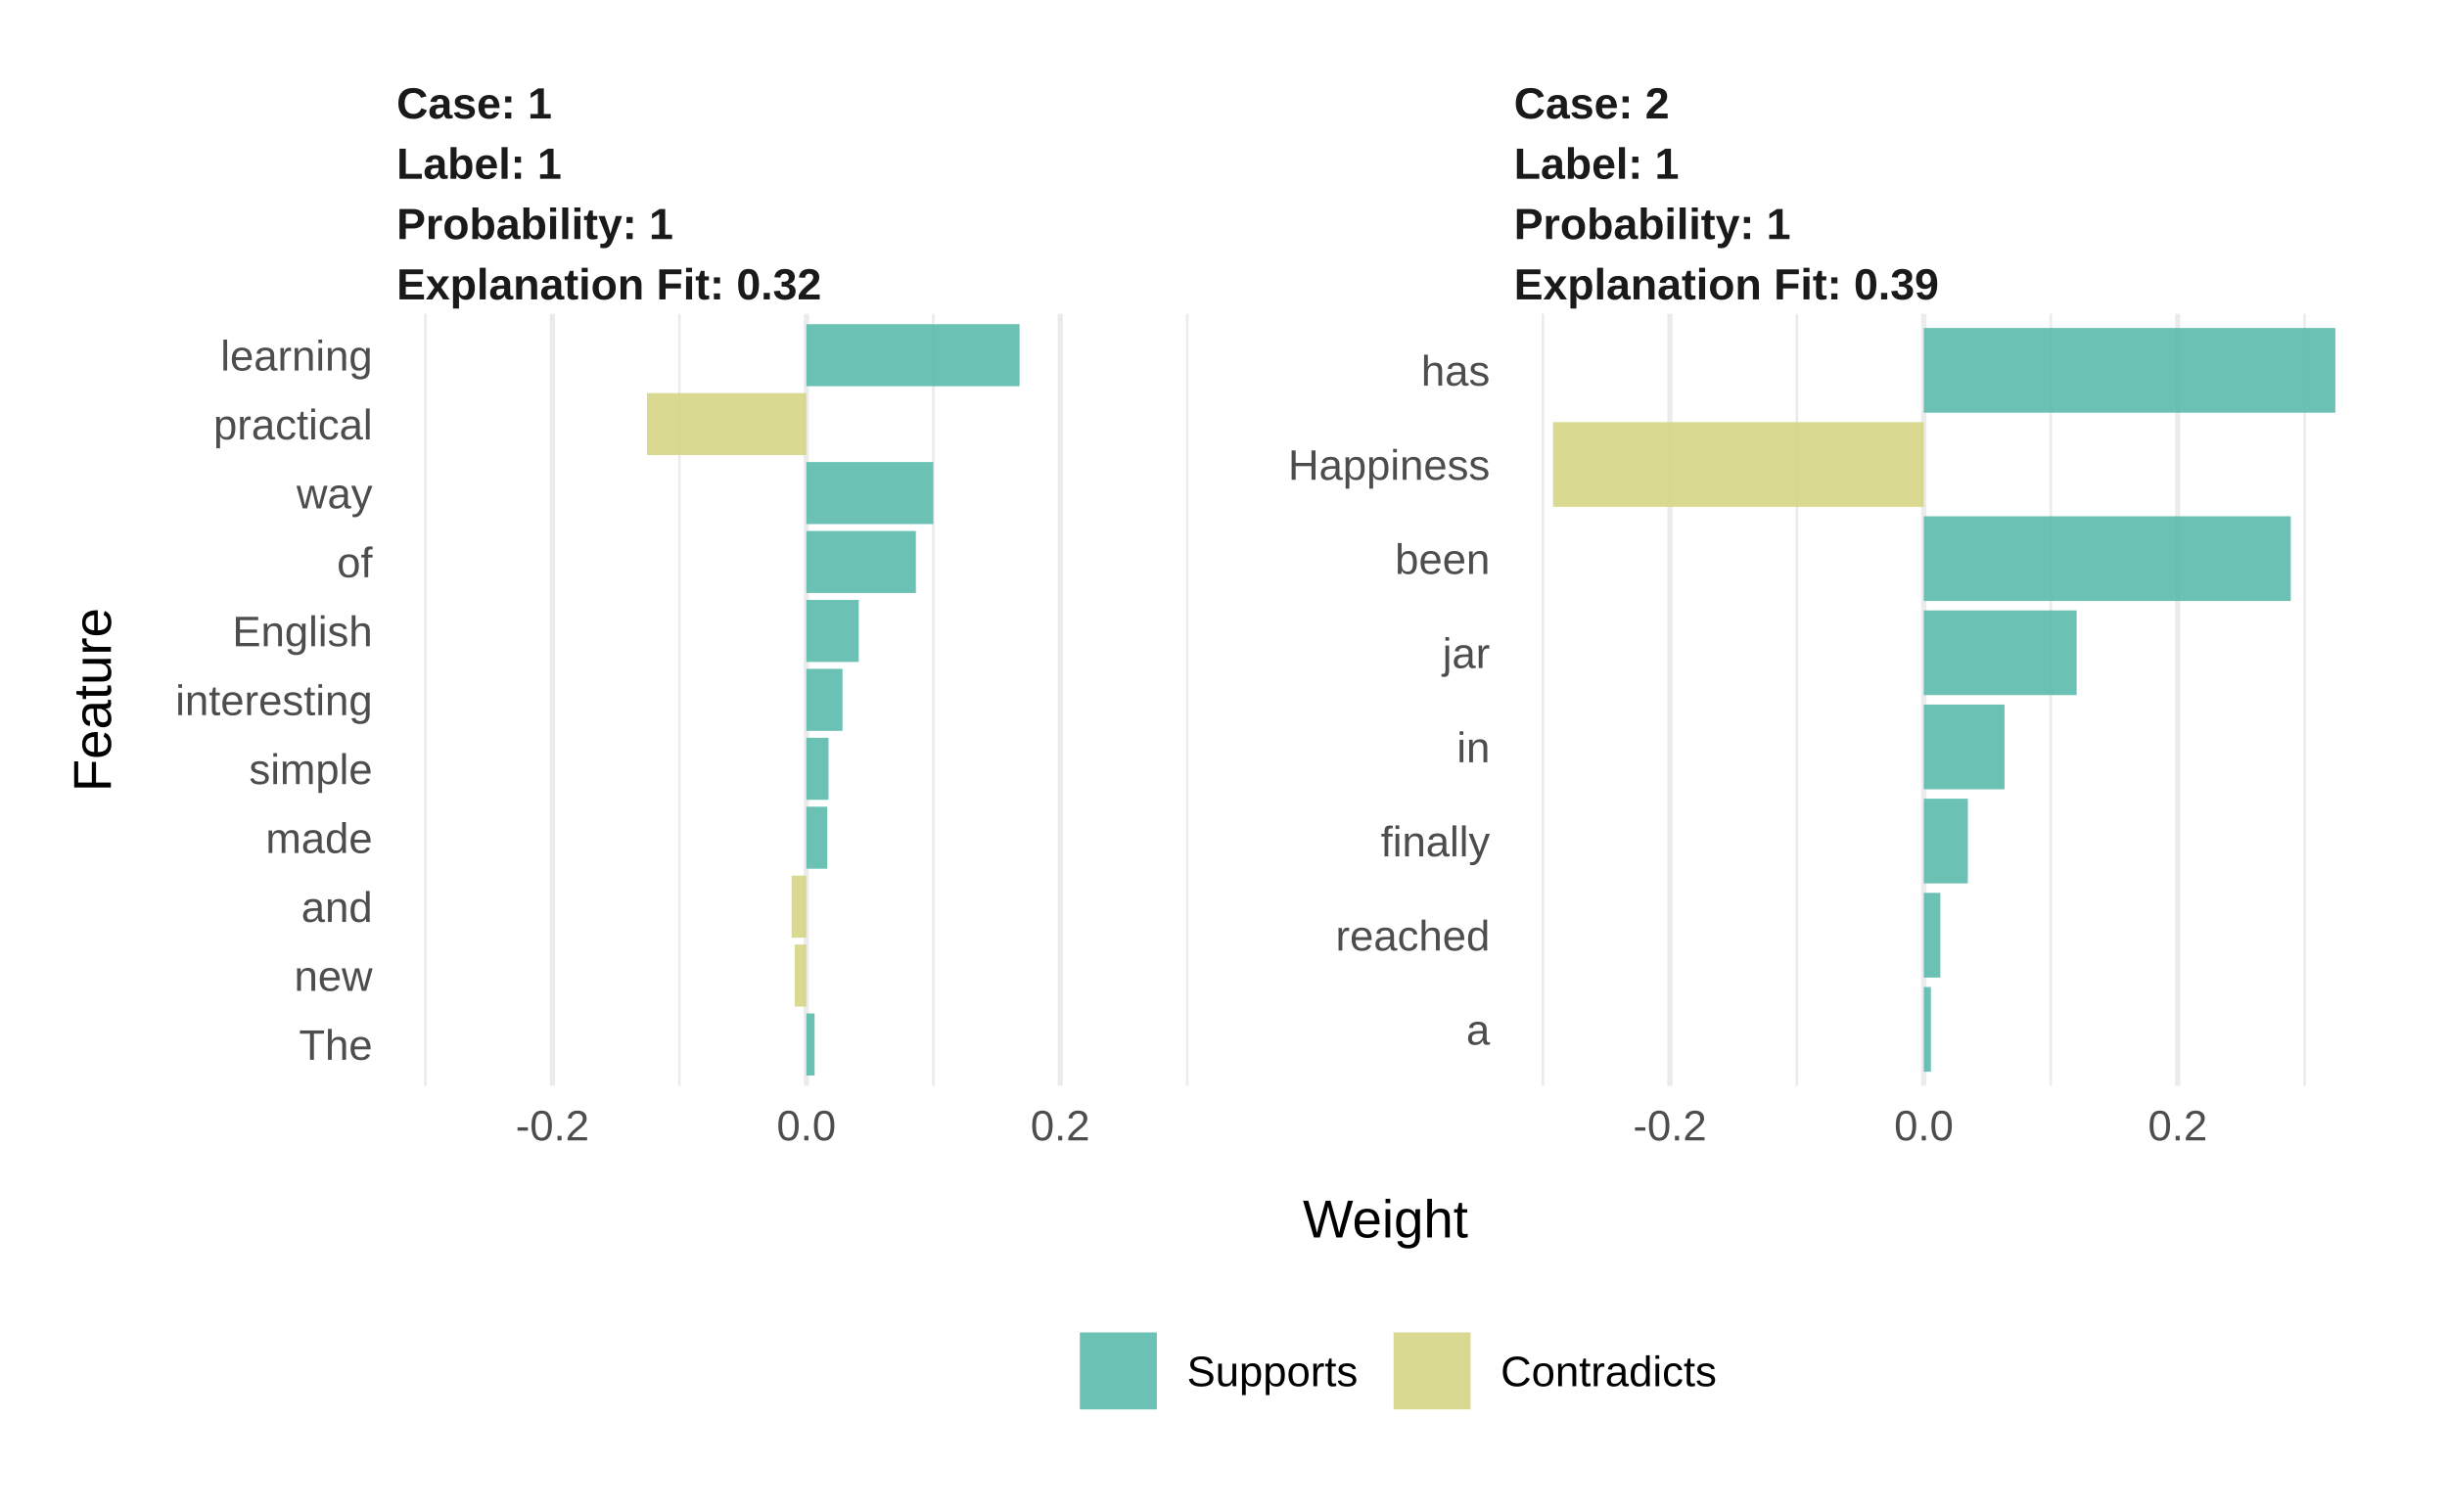
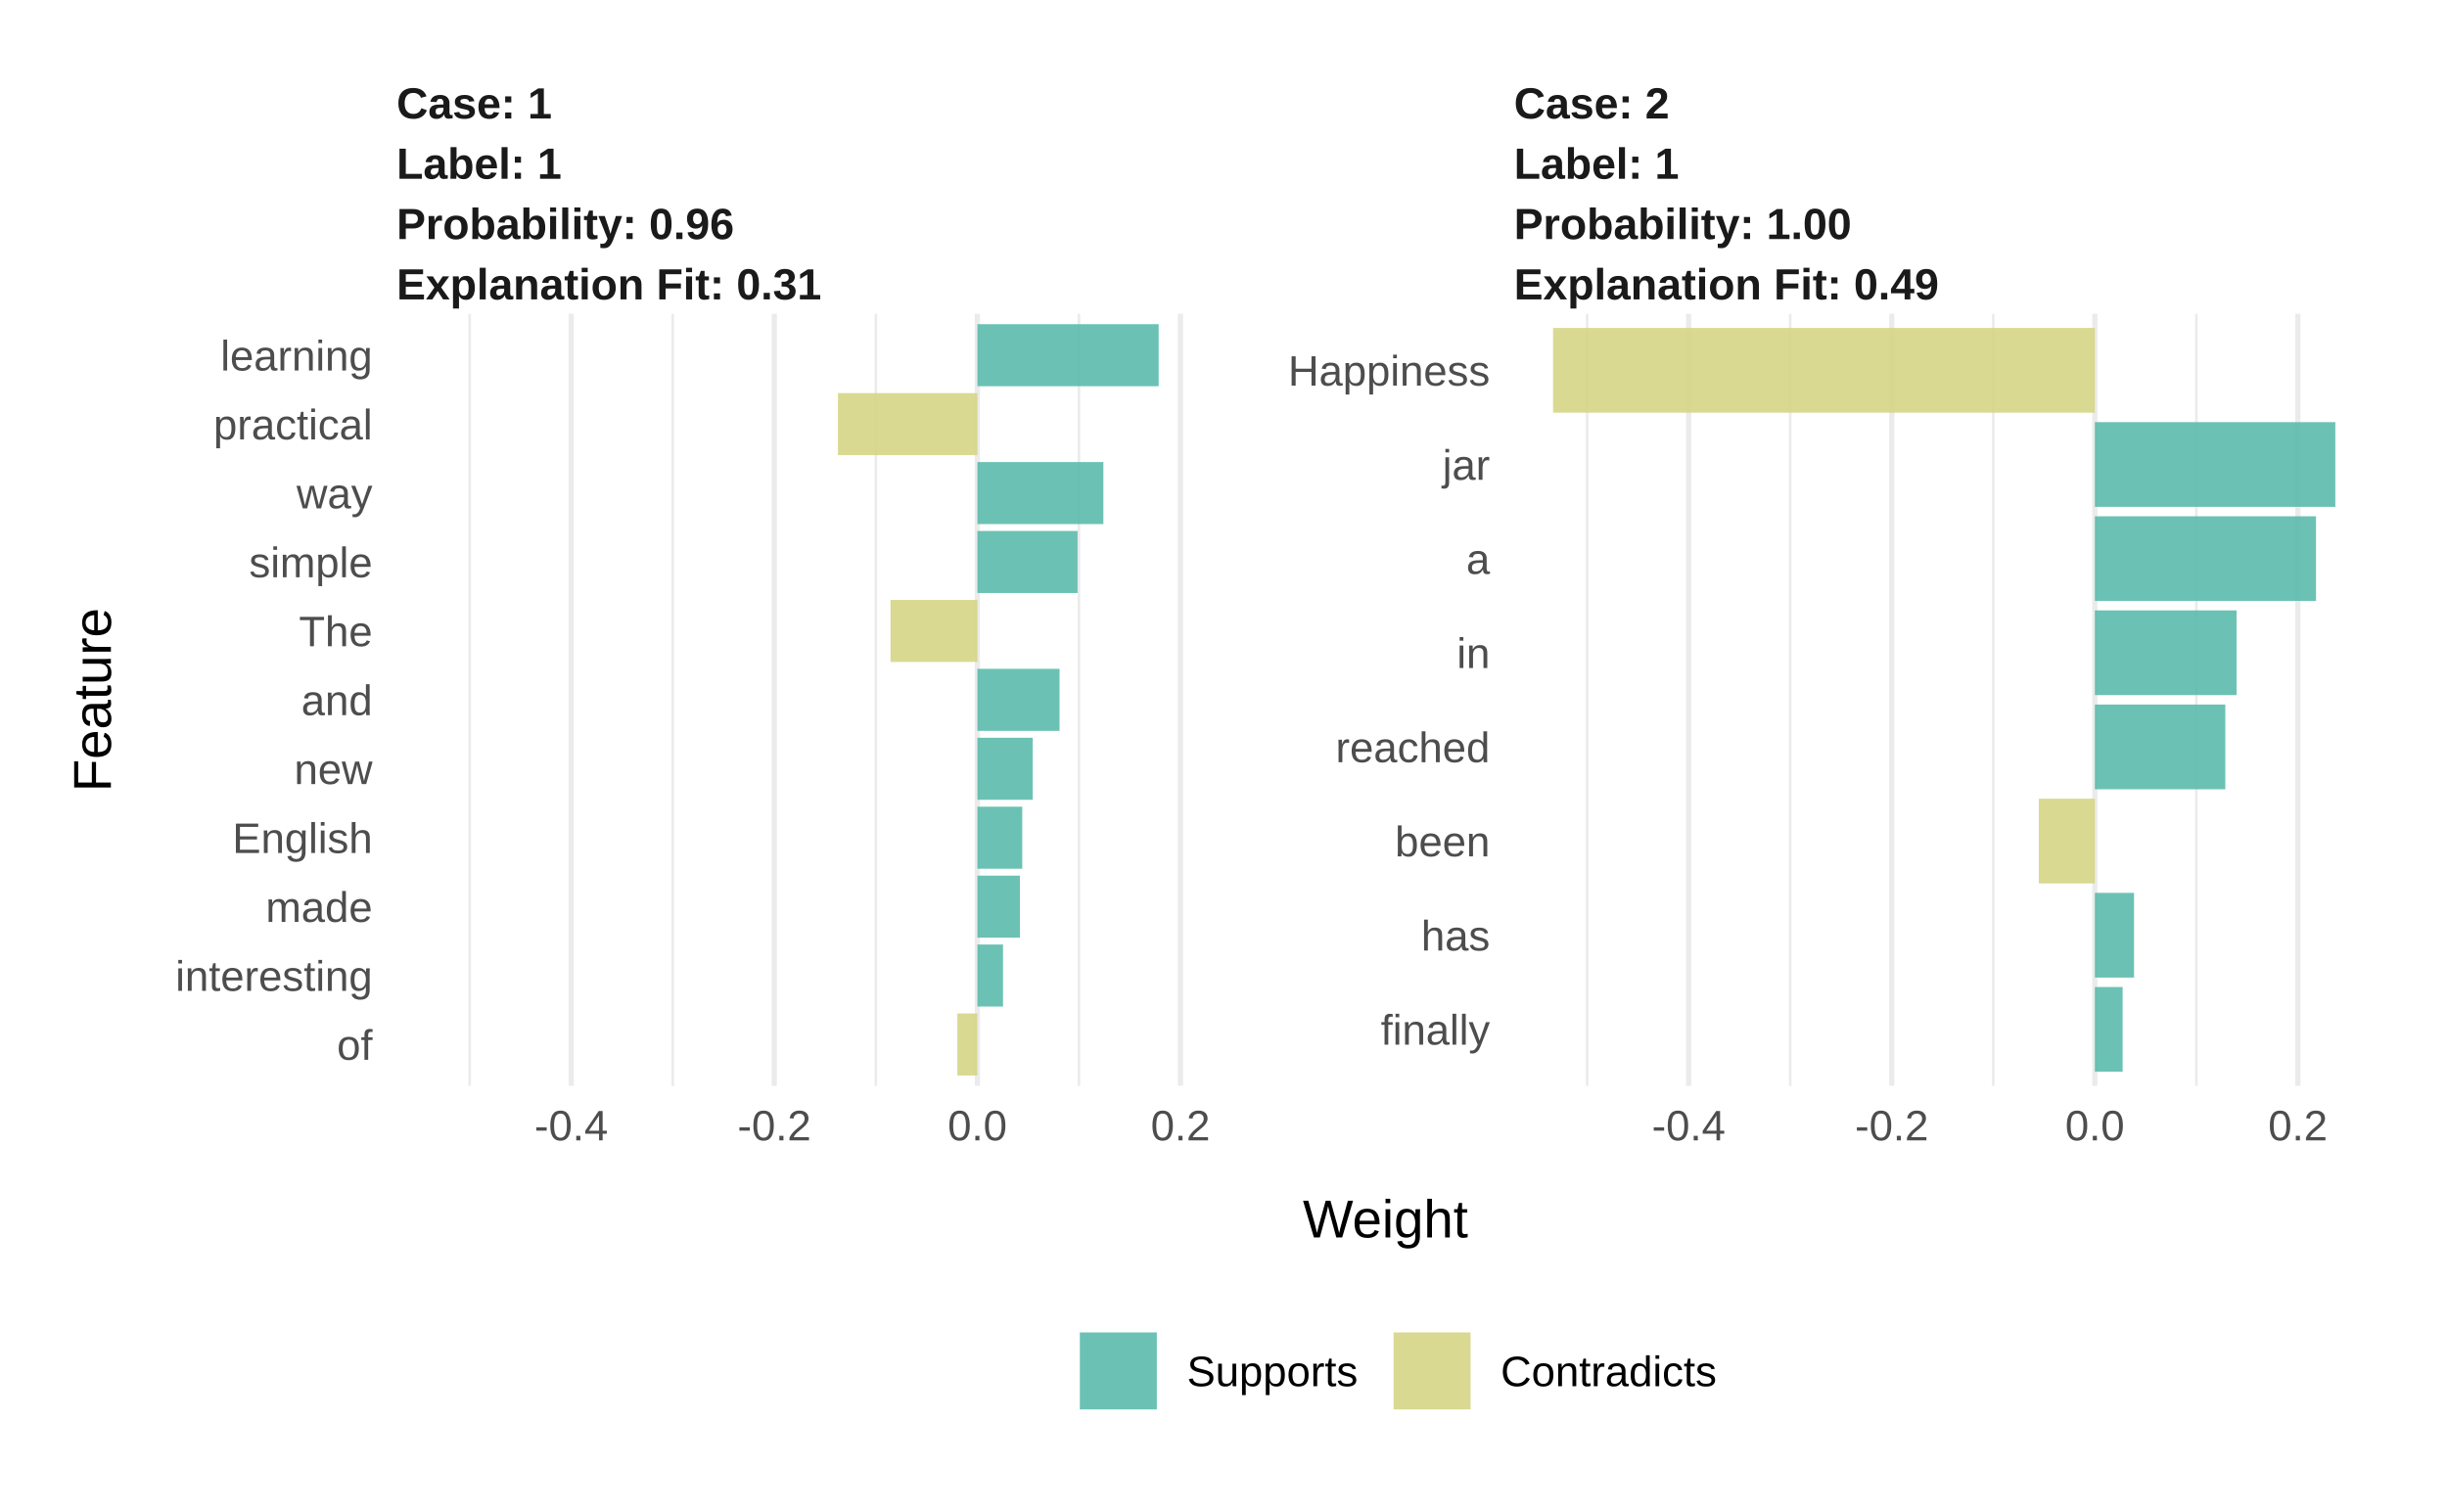
<svg xmlns="http://www.w3.org/2000/svg" class="svglite" width="504.00pt" height="311.47pt" viewBox="0 0 504.00 311.47">
  <defs>
    <style type="text/css">
    .svglite line, .svglite polyline, .svglite polygon, .svglite path, .svglite rect, .svglite circle {
      fill: none;
      stroke: #000000;
      stroke-linecap: round;
      stroke-linejoin: round;
      stroke-miterlimit: 10.00;
    }
  </style>
  </defs>
  <rect width="100%" height="100%" style="stroke: none; fill: #FFFFFF;" />
  <defs>
    <clipPath id="cpMC4wMHw1MDQuMDB8MC4wMHwzMTEuNDc=">
      <rect x="0.00" y="0.00" width="504.00" height="311.47" />
    </clipPath>
  </defs>
  <g clip-path="url(#cpMC4wMHw1MDQuMDB8MC4wMHwzMTEuNDc=)">
</g>
  <defs>
    <clipPath id="cpODEuNjd8MjU4LjkwfDY0LjY1fDIyMy42OA==">
      <rect x="81.67" y="64.65" width="177.23" height="159.03" />
    </clipPath>
  </defs>
  <g clip-path="url(#cpODEuNjd8MjU4LjkwfDY0LjY1fDIyMy42OA==)">
-     <polyline points="87.63,223.68 87.63,64.65 " style="stroke-width: 0.53; stroke: #EBEBEB; stroke-linecap: butt;" />
-     <polyline points="139.93,223.68 139.93,64.65 " style="stroke-width: 0.53; stroke: #EBEBEB; stroke-linecap: butt;" />
-     <polyline points="192.23,223.68 192.23,64.65 " style="stroke-width: 0.53; stroke: #EBEBEB; stroke-linecap: butt;" />
-     <polyline points="244.52,223.68 244.52,64.65 " style="stroke-width: 0.53; stroke: #EBEBEB; stroke-linecap: butt;" />
-     <polyline points="113.78,223.68 113.78,64.65 " style="stroke-width: 1.07; stroke: #EBEBEB; stroke-linecap: butt;" />
-     <polyline points="166.08,223.68 166.08,64.65 " style="stroke-width: 1.07; stroke: #EBEBEB; stroke-linecap: butt;" />
-     <polyline points="218.37,223.68 218.37,64.65 " style="stroke-width: 1.07; stroke: #EBEBEB; stroke-linecap: butt;" />
-     <rect x="166.08" y="208.77" width="1.70" height="12.78" style="stroke-width: 1.07; stroke: none; stroke-linecap: square; stroke-linejoin: miter; fill: #5BBCAC; fill-opacity: 0.90;" />
-     <rect x="163.67" y="194.57" width="2.41" height="12.78" style="stroke-width: 1.07; stroke: none; stroke-linecap: square; stroke-linejoin: miter; fill: #D5D587; fill-opacity: 0.90;" />
-     <rect x="166.08" y="95.18" width="26.14" height="12.78" style="stroke-width: 1.07; stroke: none; stroke-linecap: square; stroke-linejoin: miter; fill: #5BBCAC; fill-opacity: 0.90;" />
-     <rect x="166.08" y="109.38" width="22.56" height="12.78" style="stroke-width: 1.07; stroke: none; stroke-linecap: square; stroke-linejoin: miter; fill: #5BBCAC; fill-opacity: 0.90;" />
-     <rect x="166.08" y="66.78" width="43.92" height="12.78" style="stroke-width: 1.07; stroke: none; stroke-linecap: square; stroke-linejoin: miter; fill: #5BBCAC; fill-opacity: 0.90;" />
-     <rect x="166.08" y="123.58" width="10.79" height="12.78" style="stroke-width: 1.07; stroke: none; stroke-linecap: square; stroke-linejoin: miter; fill: #5BBCAC; fill-opacity: 0.90;" />
-     <rect x="166.08" y="166.18" width="4.32" height="12.78" style="stroke-width: 1.07; stroke: none; stroke-linecap: square; stroke-linejoin: miter; fill: #5BBCAC; fill-opacity: 0.90;" />
-     <rect x="166.08" y="151.98" width="4.57" height="12.78" style="stroke-width: 1.07; stroke: none; stroke-linecap: square; stroke-linejoin: miter; fill: #5BBCAC; fill-opacity: 0.90;" />
-     <rect x="166.08" y="137.78" width="7.45" height="12.78" style="stroke-width: 1.07; stroke: none; stroke-linecap: square; stroke-linejoin: miter; fill: #5BBCAC; fill-opacity: 0.90;" />
-     <rect x="163.04" y="180.38" width="3.04" height="12.78" style="stroke-width: 1.07; stroke: none; stroke-linecap: square; stroke-linejoin: miter; fill: #D5D587; fill-opacity: 0.90;" />
-     <rect x="133.26" y="80.98" width="32.82" height="12.78" style="stroke-width: 1.07; stroke: none; stroke-linecap: square; stroke-linejoin: miter; fill: #D5D587; fill-opacity: 0.90;" />
+     <polyline points="96.74,223.68 96.74,64.65 " style="stroke-width: 0.53; stroke: #EBEBEB; stroke-linecap: butt;" />
+     <polyline points="138.56,223.68 138.56,64.65 " style="stroke-width: 0.53; stroke: #EBEBEB; stroke-linecap: butt;" />
+     <polyline points="180.39,223.68 180.39,64.65 " style="stroke-width: 0.53; stroke: #EBEBEB; stroke-linecap: butt;" />
+     <polyline points="222.22,223.68 222.22,64.65 " style="stroke-width: 0.53; stroke: #EBEBEB; stroke-linecap: butt;" />
+     <polyline points="117.65,223.68 117.65,64.65 " style="stroke-width: 1.07; stroke: #EBEBEB; stroke-linecap: butt;" />
+     <polyline points="159.48,223.68 159.48,64.65 " style="stroke-width: 1.07; stroke: #EBEBEB; stroke-linecap: butt;" />
+     <polyline points="201.31,223.68 201.31,64.65 " style="stroke-width: 1.07; stroke: #EBEBEB; stroke-linecap: butt;" />
+     <polyline points="243.14,223.68 243.14,64.65 " style="stroke-width: 1.07; stroke: #EBEBEB; stroke-linecap: butt;" />
+     <rect x="183.41" y="123.58" width="17.90" height="12.78" style="stroke-width: 1.07; stroke: none; stroke-linecap: square; stroke-linejoin: miter; fill: #D5D587; fill-opacity: 0.90;" />
+     <rect x="201.31" y="151.98" width="11.40" height="12.78" style="stroke-width: 1.07; stroke: none; stroke-linecap: square; stroke-linejoin: miter; fill: #5BBCAC; fill-opacity: 0.90;" />
+     <rect x="201.31" y="95.18" width="25.95" height="12.78" style="stroke-width: 1.07; stroke: none; stroke-linecap: square; stroke-linejoin: miter; fill: #5BBCAC; fill-opacity: 0.90;" />
+     <rect x="197.18" y="208.77" width="4.12" height="12.78" style="stroke-width: 1.07; stroke: none; stroke-linecap: square; stroke-linejoin: miter; fill: #D5D587; fill-opacity: 0.90;" />
+     <rect x="201.31" y="66.78" width="37.34" height="12.78" style="stroke-width: 1.07; stroke: none; stroke-linecap: square; stroke-linejoin: miter; fill: #5BBCAC; fill-opacity: 0.90;" />
+     <rect x="201.31" y="166.18" width="9.24" height="12.78" style="stroke-width: 1.07; stroke: none; stroke-linecap: square; stroke-linejoin: miter; fill: #5BBCAC; fill-opacity: 0.90;" />
+     <rect x="201.31" y="180.38" width="8.76" height="12.78" style="stroke-width: 1.07; stroke: none; stroke-linecap: square; stroke-linejoin: miter; fill: #5BBCAC; fill-opacity: 0.90;" />
+     <rect x="201.31" y="109.38" width="20.64" height="12.78" style="stroke-width: 1.07; stroke: none; stroke-linecap: square; stroke-linejoin: miter; fill: #5BBCAC; fill-opacity: 0.90;" />
+     <rect x="201.31" y="194.57" width="5.28" height="12.78" style="stroke-width: 1.07; stroke: none; stroke-linecap: square; stroke-linejoin: miter; fill: #5BBCAC; fill-opacity: 0.90;" />
+     <rect x="201.31" y="137.78" width="16.92" height="12.78" style="stroke-width: 1.07; stroke: none; stroke-linecap: square; stroke-linejoin: miter; fill: #5BBCAC; fill-opacity: 0.90;" />
+     <rect x="172.59" y="80.98" width="28.72" height="12.78" style="stroke-width: 1.07; stroke: none; stroke-linecap: square; stroke-linejoin: miter; fill: #D5D587; fill-opacity: 0.90;" />
  </g>
  <g clip-path="url(#cpMC4wMHw1MDQuMDB8MC4wMHwzMTEuNDc=)">
</g>
  <defs>
    <clipPath id="cpMzExLjgyfDQ4OS4wNnw2NC42NXwyMjMuNjg=">
      <rect x="311.82" y="64.65" width="177.23" height="159.03" />
    </clipPath>
  </defs>
  <g clip-path="url(#cpMzExLjgyfDQ4OS4wNnw2NC42NXwyMjMuNjg=)">
-     <polyline points="317.79,223.68 317.79,64.65 " style="stroke-width: 0.53; stroke: #EBEBEB; stroke-linecap: butt;" />
-     <polyline points="370.09,223.68 370.09,64.65 " style="stroke-width: 0.53; stroke: #EBEBEB; stroke-linecap: butt;" />
-     <polyline points="422.38,223.68 422.38,64.65 " style="stroke-width: 0.53; stroke: #EBEBEB; stroke-linecap: butt;" />
-     <polyline points="474.68,223.68 474.68,64.65 " style="stroke-width: 0.53; stroke: #EBEBEB; stroke-linecap: butt;" />
-     <polyline points="343.94,223.68 343.94,64.65 " style="stroke-width: 1.07; stroke: #EBEBEB; stroke-linecap: butt;" />
-     <polyline points="396.24,223.68 396.24,64.65 " style="stroke-width: 1.07; stroke: #EBEBEB; stroke-linecap: butt;" />
-     <polyline points="448.53,223.68 448.53,64.65 " style="stroke-width: 1.07; stroke: #EBEBEB; stroke-linecap: butt;" />
-     <rect x="319.88" y="86.96" width="76.36" height="17.45" style="stroke-width: 1.07; stroke: none; stroke-linecap: square; stroke-linejoin: miter; fill: #D5D587; fill-opacity: 0.90;" />
-     <rect x="396.24" y="145.14" width="16.63" height="17.45" style="stroke-width: 1.07; stroke: none; stroke-linecap: square; stroke-linejoin: miter; fill: #5BBCAC; fill-opacity: 0.90;" />
-     <rect x="396.24" y="203.32" width="1.46" height="17.45" style="stroke-width: 1.07; stroke: none; stroke-linecap: square; stroke-linejoin: miter; fill: #5BBCAC; fill-opacity: 0.90;" />
-     <rect x="396.24" y="125.74" width="31.48" height="17.45" style="stroke-width: 1.07; stroke: none; stroke-linecap: square; stroke-linejoin: miter; fill: #5BBCAC; fill-opacity: 0.90;" />
-     <rect x="396.24" y="67.56" width="84.76" height="17.45" style="stroke-width: 1.07; stroke: none; stroke-linecap: square; stroke-linejoin: miter; fill: #5BBCAC; fill-opacity: 0.90;" />
-     <rect x="396.24" y="164.53" width="9.07" height="17.45" style="stroke-width: 1.07; stroke: none; stroke-linecap: square; stroke-linejoin: miter; fill: #5BBCAC; fill-opacity: 0.90;" />
-     <rect x="396.24" y="106.35" width="75.58" height="17.45" style="stroke-width: 1.07; stroke: none; stroke-linecap: square; stroke-linejoin: miter; fill: #5BBCAC; fill-opacity: 0.90;" />
-     <rect x="396.24" y="183.93" width="3.41" height="17.45" style="stroke-width: 1.07; stroke: none; stroke-linecap: square; stroke-linejoin: miter; fill: #5BBCAC; fill-opacity: 0.90;" />
+     <polyline points="326.89,223.68 326.89,64.65 " style="stroke-width: 0.53; stroke: #EBEBEB; stroke-linecap: butt;" />
+     <polyline points="368.72,223.68 368.72,64.65 " style="stroke-width: 0.53; stroke: #EBEBEB; stroke-linecap: butt;" />
+     <polyline points="410.55,223.68 410.55,64.65 " style="stroke-width: 0.53; stroke: #EBEBEB; stroke-linecap: butt;" />
+     <polyline points="452.38,223.68 452.38,64.65 " style="stroke-width: 0.53; stroke: #EBEBEB; stroke-linecap: butt;" />
+     <polyline points="347.81,223.68 347.81,64.65 " style="stroke-width: 1.07; stroke: #EBEBEB; stroke-linecap: butt;" />
+     <polyline points="389.64,223.68 389.64,64.65 " style="stroke-width: 1.07; stroke: #EBEBEB; stroke-linecap: butt;" />
+     <polyline points="431.47,223.68 431.47,64.65 " style="stroke-width: 1.07; stroke: #EBEBEB; stroke-linecap: butt;" />
+     <polyline points="473.29,223.68 473.29,64.65 " style="stroke-width: 1.07; stroke: #EBEBEB; stroke-linecap: butt;" />
+     <rect x="319.88" y="67.56" width="111.59" height="17.45" style="stroke-width: 1.07; stroke: none; stroke-linecap: square; stroke-linejoin: miter; fill: #D5D587; fill-opacity: 0.90;" />
+     <rect x="431.47" y="125.74" width="29.19" height="17.45" style="stroke-width: 1.07; stroke: none; stroke-linecap: square; stroke-linejoin: miter; fill: #5BBCAC; fill-opacity: 0.90;" />
+     <rect x="431.47" y="106.35" width="45.55" height="17.45" style="stroke-width: 1.07; stroke: none; stroke-linecap: square; stroke-linejoin: miter; fill: #5BBCAC; fill-opacity: 0.90;" />
+     <rect x="431.47" y="86.96" width="49.53" height="17.45" style="stroke-width: 1.07; stroke: none; stroke-linecap: square; stroke-linejoin: miter; fill: #5BBCAC; fill-opacity: 0.90;" />
+     <rect x="431.47" y="183.93" width="8.07" height="17.45" style="stroke-width: 1.07; stroke: none; stroke-linecap: square; stroke-linejoin: miter; fill: #5BBCAC; fill-opacity: 0.90;" />
+     <rect x="431.47" y="203.32" width="5.72" height="17.45" style="stroke-width: 1.07; stroke: none; stroke-linecap: square; stroke-linejoin: miter; fill: #5BBCAC; fill-opacity: 0.90;" />
+     <rect x="419.93" y="164.53" width="11.54" height="17.45" style="stroke-width: 1.07; stroke: none; stroke-linecap: square; stroke-linejoin: miter; fill: #D5D587; fill-opacity: 0.90;" />
+     <rect x="431.47" y="145.14" width="26.87" height="17.45" style="stroke-width: 1.07; stroke: none; stroke-linecap: square; stroke-linejoin: miter; fill: #5BBCAC; fill-opacity: 0.90;" />
  </g>
  <g clip-path="url(#cpMC4wMHw1MDQuMDB8MC4wMHwzMTEuNDc=)">
</g>
  <defs>
    <clipPath id="cpODEuNjd8MjU4LjkwfDE0Ljk0fDY0LjY1">
      <rect x="81.67" y="14.94" width="177.23" height="49.71" />
    </clipPath>
  </defs>
  <g clip-path="url(#cpODEuNjd8MjU4LjkwfDE0Ljk0fDY0LjY1)">
</g>
  <defs>
    <clipPath id="cpODEuNjd8MjU4LjkwfDE0Ljk0fDI3LjM3">
      <rect x="81.67" y="14.94" width="177.23" height="12.43" />
    </clipPath>
  </defs>
  <g clip-path="url(#cpODEuNjd8MjU4LjkwfDE0Ljk0fDI3LjM3)">
    <text x="81.67" y="24.40" style="font-size: 9.00px; font-weight: bold; fill: #1A1A1A; font-family: Arial;" textLength="32.01px" lengthAdjust="spacingAndGlyphs">Case: 1</text>
  </g>
  <g clip-path="url(#cpODEuNjd8MjU4LjkwfDE0Ljk0fDY0LjY1)">
</g>
  <defs>
    <clipPath id="cpODEuNjd8MjU4LjkwfDI3LjM3fDM5Ljgw">
      <rect x="81.67" y="27.37" width="177.23" height="12.43" />
    </clipPath>
  </defs>
  <g clip-path="url(#cpODEuNjd8MjU4LjkwfDI3LjM3fDM5Ljgw)">
    <text x="81.67" y="36.82" style="font-size: 9.00px; font-weight: bold; fill: #1A1A1A; font-family: Arial;" textLength="34.01px" lengthAdjust="spacingAndGlyphs">Label: 1</text>
  </g>
  <g clip-path="url(#cpODEuNjd8MjU4LjkwfDE0Ljk0fDY0LjY1)">
</g>
  <defs>
    <clipPath id="cpODEuNjd8MjU4LjkwfDM5LjgwfDUyLjIz">
      <rect x="81.67" y="39.80" width="177.23" height="12.43" />
    </clipPath>
  </defs>
  <g clip-path="url(#cpODEuNjd8MjU4LjkwfDM5LjgwfDUyLjIz)">
-     <text x="81.67" y="49.25" style="font-size: 9.00px; font-weight: bold; fill: #1A1A1A; font-family: Arial;" textLength="57.00px" lengthAdjust="spacingAndGlyphs">Probability: 1</text>
+     <text x="81.67" y="49.25" style="font-size: 9.00px; font-weight: bold; fill: #1A1A1A; font-family: Arial;" textLength="69.51px" lengthAdjust="spacingAndGlyphs">Probability: 0.96</text>
  </g>
  <g clip-path="url(#cpODEuNjd8MjU4LjkwfDE0Ljk0fDY0LjY1)">
</g>
  <defs>
    <clipPath id="cpODEuNjd8MjU4LjkwfDUyLjIzfDY0LjY1">
      <rect x="81.67" y="52.23" width="177.23" height="12.43" />
    </clipPath>
  </defs>
  <g clip-path="url(#cpODEuNjd8MjU4LjkwfDUyLjIzfDY0LjY1)">
-     <text x="81.67" y="61.68" style="font-size: 9.00px; font-weight: bold; fill: #1A1A1A; font-family: Arial;" textLength="87.51px" lengthAdjust="spacingAndGlyphs">Explanation Fit: 0.32</text>
+     <text x="81.67" y="61.68" style="font-size: 9.00px; font-weight: bold; fill: #1A1A1A; font-family: Arial;" textLength="87.51px" lengthAdjust="spacingAndGlyphs">Explanation Fit: 0.31</text>
  </g>
  <g clip-path="url(#cpODEuNjd8MjU4LjkwfDE0Ljk0fDY0LjY1)">
</g>
  <g clip-path="url(#cpMC4wMHw1MDQuMDB8MC4wMHwzMTEuNDc=)">
</g>
  <defs>
    <clipPath id="cpMzExLjgyfDQ4OS4wNnwxNC45NHw2NC42NQ==">
      <rect x="311.82" y="14.94" width="177.23" height="49.71" />
    </clipPath>
  </defs>
  <g clip-path="url(#cpMzExLjgyfDQ4OS4wNnwxNC45NHw2NC42NQ==)">
</g>
  <defs>
    <clipPath id="cpMzExLjgyfDQ4OS4wNnwxNC45NHwyNy4zNw==">
      <rect x="311.82" y="14.94" width="177.23" height="12.43" />
    </clipPath>
  </defs>
  <g clip-path="url(#cpMzExLjgyfDQ4OS4wNnwxNC45NHwyNy4zNw==)">
    <text x="311.82" y="24.40" style="font-size: 9.00px; font-weight: bold; fill: #1A1A1A; font-family: Arial;" textLength="32.01px" lengthAdjust="spacingAndGlyphs">Case: 2</text>
  </g>
  <g clip-path="url(#cpMzExLjgyfDQ4OS4wNnwxNC45NHw2NC42NQ==)">
</g>
  <defs>
    <clipPath id="cpMzExLjgyfDQ4OS4wNnwyNy4zN3wzOS44MA==">
      <rect x="311.82" y="27.37" width="177.23" height="12.43" />
    </clipPath>
  </defs>
  <g clip-path="url(#cpMzExLjgyfDQ4OS4wNnwyNy4zN3wzOS44MA==)">
    <text x="311.82" y="36.82" style="font-size: 9.00px; font-weight: bold; fill: #1A1A1A; font-family: Arial;" textLength="34.01px" lengthAdjust="spacingAndGlyphs">Label: 1</text>
  </g>
  <g clip-path="url(#cpMzExLjgyfDQ4OS4wNnwxNC45NHw2NC42NQ==)">
</g>
  <defs>
    <clipPath id="cpMzExLjgyfDQ4OS4wNnwzOS44MHw1Mi4yMw==">
      <rect x="311.82" y="39.80" width="177.23" height="12.43" />
    </clipPath>
  </defs>
  <g clip-path="url(#cpMzExLjgyfDQ4OS4wNnwzOS44MHw1Mi4yMw==)">
-     <text x="311.82" y="49.25" style="font-size: 9.00px; font-weight: bold; fill: #1A1A1A; font-family: Arial;" textLength="57.00px" lengthAdjust="spacingAndGlyphs">Probability: 1</text>
+     <text x="311.82" y="49.25" style="font-size: 9.00px; font-weight: bold; fill: #1A1A1A; font-family: Arial;" textLength="69.51px" lengthAdjust="spacingAndGlyphs">Probability: 1.00</text>
  </g>
  <g clip-path="url(#cpMzExLjgyfDQ4OS4wNnwxNC45NHw2NC42NQ==)">
</g>
  <defs>
    <clipPath id="cpMzExLjgyfDQ4OS4wNnw1Mi4yM3w2NC42NQ==">
      <rect x="311.82" y="52.23" width="177.23" height="12.43" />
    </clipPath>
  </defs>
  <g clip-path="url(#cpMzExLjgyfDQ4OS4wNnw1Mi4yM3w2NC42NQ==)">
-     <text x="311.82" y="61.68" style="font-size: 9.00px; font-weight: bold; fill: #1A1A1A; font-family: Arial;" textLength="87.51px" lengthAdjust="spacingAndGlyphs">Explanation Fit: 0.39</text>
-   </g>
-   <g clip-path="url(#cpMzExLjgyfDQ4OS4wNnwxNC45NHw2NC42NQ==)">
- </g>
-   <g clip-path="url(#cpMC4wMHw1MDQuMDB8MC4wMHwzMTEuNDc=)">
-     <text x="113.78" y="234.92" text-anchor="middle" style="font-size: 8.80px; fill: #4D4D4D; font-family: Arial;" textLength="15.16px" lengthAdjust="spacingAndGlyphs">-0.2</text>
-     <text x="166.08" y="234.92" text-anchor="middle" style="font-size: 8.80px; fill: #4D4D4D; font-family: Arial;" textLength="12.23px" lengthAdjust="spacingAndGlyphs">0.0</text>
-     <text x="218.37" y="234.92" text-anchor="middle" style="font-size: 8.80px; fill: #4D4D4D; font-family: Arial;" textLength="12.23px" lengthAdjust="spacingAndGlyphs">0.2</text>
-     <text x="343.94" y="234.92" text-anchor="middle" style="font-size: 8.80px; fill: #4D4D4D; font-family: Arial;" textLength="15.16px" lengthAdjust="spacingAndGlyphs">-0.2</text>
-     <text x="396.24" y="234.92" text-anchor="middle" style="font-size: 8.80px; fill: #4D4D4D; font-family: Arial;" textLength="12.23px" lengthAdjust="spacingAndGlyphs">0.0</text>
-     <text x="448.53" y="234.92" text-anchor="middle" style="font-size: 8.80px; fill: #4D4D4D; font-family: Arial;" textLength="12.23px" lengthAdjust="spacingAndGlyphs">0.2</text>
-     <text x="306.89" y="215.20" text-anchor="end" style="font-size: 8.80px; fill: #4D4D4D; font-family: Arial;" textLength="4.90px" lengthAdjust="spacingAndGlyphs">a</text>
-     <text x="306.89" y="195.81" text-anchor="end" style="font-size: 8.80px; fill: #4D4D4D; font-family: Arial;" textLength="31.81px" lengthAdjust="spacingAndGlyphs">reached</text>
-     <text x="306.89" y="176.41" text-anchor="end" style="font-size: 8.80px; fill: #4D4D4D; font-family: Arial;" textLength="22.49px" lengthAdjust="spacingAndGlyphs">finally</text>
-     <text x="306.89" y="157.02" text-anchor="end" style="font-size: 8.80px; fill: #4D4D4D; font-family: Arial;" textLength="6.85px" lengthAdjust="spacingAndGlyphs">in</text>
-     <text x="306.89" y="137.62" text-anchor="end" style="font-size: 8.80px; fill: #4D4D4D; font-family: Arial;" textLength="9.78px" lengthAdjust="spacingAndGlyphs">jar</text>
-     <text x="306.89" y="118.23" text-anchor="end" style="font-size: 8.80px; fill: #4D4D4D; font-family: Arial;" textLength="19.58px" lengthAdjust="spacingAndGlyphs">been</text>
-     <text x="306.89" y="98.84" text-anchor="end" style="font-size: 8.80px; fill: #4D4D4D; font-family: Arial;" textLength="41.58px" lengthAdjust="spacingAndGlyphs">Happiness</text>
-     <text x="306.89" y="79.44" text-anchor="end" style="font-size: 8.80px; fill: #4D4D4D; font-family: Arial;" textLength="14.19px" lengthAdjust="spacingAndGlyphs">has</text>
-     <text x="76.73" y="218.32" text-anchor="end" style="font-size: 8.80px; fill: #4D4D4D; font-family: Arial;" textLength="15.16px" lengthAdjust="spacingAndGlyphs">The</text>
-     <text x="76.73" y="204.12" text-anchor="end" style="font-size: 8.80px; fill: #4D4D4D; font-family: Arial;" textLength="16.14px" lengthAdjust="spacingAndGlyphs">new</text>
-     <text x="76.73" y="189.92" text-anchor="end" style="font-size: 8.80px; fill: #4D4D4D; font-family: Arial;" textLength="14.69px" lengthAdjust="spacingAndGlyphs">and</text>
-     <text x="76.73" y="175.72" text-anchor="end" style="font-size: 8.80px; fill: #4D4D4D; font-family: Arial;" textLength="22.02px" lengthAdjust="spacingAndGlyphs">made</text>
-     <text x="76.73" y="161.52" text-anchor="end" style="font-size: 8.80px; fill: #4D4D4D; font-family: Arial;" textLength="25.42px" lengthAdjust="spacingAndGlyphs">simple</text>
-     <text x="76.73" y="147.32" text-anchor="end" style="font-size: 8.80px; fill: #4D4D4D; font-family: Arial;" textLength="40.59px" lengthAdjust="spacingAndGlyphs">interesting</text>
-     <text x="76.73" y="133.12" text-anchor="end" style="font-size: 8.80px; fill: #4D4D4D; font-family: Arial;" textLength="28.86px" lengthAdjust="spacingAndGlyphs">English</text>
-     <text x="76.73" y="118.92" text-anchor="end" style="font-size: 8.80px; fill: #4D4D4D; font-family: Arial;" textLength="7.34px" lengthAdjust="spacingAndGlyphs">of</text>
+     <text x="311.82" y="61.68" style="font-size: 9.00px; font-weight: bold; fill: #1A1A1A; font-family: Arial;" textLength="87.51px" lengthAdjust="spacingAndGlyphs">Explanation Fit: 0.49</text>
+   </g>
+   <g clip-path="url(#cpMzExLjgyfDQ4OS4wNnwxNC45NHw2NC42NQ==)">
+ </g>
+   <g clip-path="url(#cpMC4wMHw1MDQuMDB8MC4wMHwzMTEuNDc=)">
+     <text x="117.65" y="234.92" text-anchor="middle" style="font-size: 8.80px; fill: #4D4D4D; font-family: Arial;" textLength="15.16px" lengthAdjust="spacingAndGlyphs">-0.4</text>
+     <text x="159.48" y="234.92" text-anchor="middle" style="font-size: 8.80px; fill: #4D4D4D; font-family: Arial;" textLength="15.16px" lengthAdjust="spacingAndGlyphs">-0.2</text>
+     <text x="201.31" y="234.92" text-anchor="middle" style="font-size: 8.80px; fill: #4D4D4D; font-family: Arial;" textLength="12.23px" lengthAdjust="spacingAndGlyphs">0.0</text>
+     <text x="243.14" y="234.92" text-anchor="middle" style="font-size: 8.80px; fill: #4D4D4D; font-family: Arial;" textLength="12.23px" lengthAdjust="spacingAndGlyphs">0.2</text>
+     <text x="347.81" y="234.92" text-anchor="middle" style="font-size: 8.80px; fill: #4D4D4D; font-family: Arial;" textLength="15.16px" lengthAdjust="spacingAndGlyphs">-0.4</text>
+     <text x="389.64" y="234.92" text-anchor="middle" style="font-size: 8.80px; fill: #4D4D4D; font-family: Arial;" textLength="15.16px" lengthAdjust="spacingAndGlyphs">-0.2</text>
+     <text x="431.47" y="234.92" text-anchor="middle" style="font-size: 8.80px; fill: #4D4D4D; font-family: Arial;" textLength="12.23px" lengthAdjust="spacingAndGlyphs">0.0</text>
+     <text x="473.29" y="234.92" text-anchor="middle" style="font-size: 8.80px; fill: #4D4D4D; font-family: Arial;" textLength="12.23px" lengthAdjust="spacingAndGlyphs">0.2</text>
+     <text x="306.89" y="215.20" text-anchor="end" style="font-size: 8.80px; fill: #4D4D4D; font-family: Arial;" textLength="22.49px" lengthAdjust="spacingAndGlyphs">finally</text>
+     <text x="306.89" y="195.81" text-anchor="end" style="font-size: 8.80px; fill: #4D4D4D; font-family: Arial;" textLength="14.19px" lengthAdjust="spacingAndGlyphs">has</text>
+     <text x="306.89" y="176.41" text-anchor="end" style="font-size: 8.80px; fill: #4D4D4D; font-family: Arial;" textLength="19.58px" lengthAdjust="spacingAndGlyphs">been</text>
+     <text x="306.89" y="157.02" text-anchor="end" style="font-size: 8.80px; fill: #4D4D4D; font-family: Arial;" textLength="31.81px" lengthAdjust="spacingAndGlyphs">reached</text>
+     <text x="306.89" y="137.62" text-anchor="end" style="font-size: 8.80px; fill: #4D4D4D; font-family: Arial;" textLength="6.85px" lengthAdjust="spacingAndGlyphs">in</text>
+     <text x="306.89" y="118.23" text-anchor="end" style="font-size: 8.80px; fill: #4D4D4D; font-family: Arial;" textLength="4.90px" lengthAdjust="spacingAndGlyphs">a</text>
+     <text x="306.89" y="98.84" text-anchor="end" style="font-size: 8.80px; fill: #4D4D4D; font-family: Arial;" textLength="9.78px" lengthAdjust="spacingAndGlyphs">jar</text>
+     <text x="306.89" y="79.44" text-anchor="end" style="font-size: 8.80px; fill: #4D4D4D; font-family: Arial;" textLength="41.58px" lengthAdjust="spacingAndGlyphs">Happiness</text>
+     <text x="76.73" y="218.32" text-anchor="end" style="font-size: 8.80px; fill: #4D4D4D; font-family: Arial;" textLength="7.34px" lengthAdjust="spacingAndGlyphs">of</text>
+     <text x="76.73" y="204.12" text-anchor="end" style="font-size: 8.80px; fill: #4D4D4D; font-family: Arial;" textLength="40.59px" lengthAdjust="spacingAndGlyphs">interesting</text>
+     <text x="76.73" y="189.92" text-anchor="end" style="font-size: 8.80px; fill: #4D4D4D; font-family: Arial;" textLength="22.02px" lengthAdjust="spacingAndGlyphs">made</text>
+     <text x="76.73" y="175.72" text-anchor="end" style="font-size: 8.80px; fill: #4D4D4D; font-family: Arial;" textLength="28.86px" lengthAdjust="spacingAndGlyphs">English</text>
+     <text x="76.73" y="161.52" text-anchor="end" style="font-size: 8.80px; fill: #4D4D4D; font-family: Arial;" textLength="16.14px" lengthAdjust="spacingAndGlyphs">new</text>
+     <text x="76.73" y="147.32" text-anchor="end" style="font-size: 8.80px; fill: #4D4D4D; font-family: Arial;" textLength="14.69px" lengthAdjust="spacingAndGlyphs">and</text>
+     <text x="76.73" y="133.12" text-anchor="end" style="font-size: 8.80px; fill: #4D4D4D; font-family: Arial;" textLength="15.16px" lengthAdjust="spacingAndGlyphs">The</text>
+     <text x="76.73" y="118.92" text-anchor="end" style="font-size: 8.80px; fill: #4D4D4D; font-family: Arial;" textLength="25.42px" lengthAdjust="spacingAndGlyphs">simple</text>
    <text x="76.73" y="104.72" text-anchor="end" style="font-size: 8.80px; fill: #4D4D4D; font-family: Arial;" textLength="15.65px" lengthAdjust="spacingAndGlyphs">way</text>
    <text x="76.73" y="90.52" text-anchor="end" style="font-size: 8.80px; fill: #4D4D4D; font-family: Arial;" textLength="32.76px" lengthAdjust="spacingAndGlyphs">practical</text>
    <text x="76.73" y="76.33" text-anchor="end" style="font-size: 8.80px; fill: #4D4D4D; font-family: Arial;" textLength="31.31px" lengthAdjust="spacingAndGlyphs">learning</text>
    <text x="285.36" y="254.91" text-anchor="middle" style="font-size: 11.00px; font-family: Arial;" textLength="34.24px" lengthAdjust="spacingAndGlyphs">Weight</text>
    <text transform="translate(22.84,144.17) rotate(-90)" text-anchor="middle" style="font-size: 11.00px; font-family: Arial;" textLength="37.92px" lengthAdjust="spacingAndGlyphs">Feature</text>
    <rect x="222.41" y="274.48" width="15.86" height="15.86" style="stroke-width: 1.07; stroke: none; stroke-linecap: square; stroke-linejoin: miter; fill: #5BBCAC; fill-opacity: 0.90;" />
    <rect x="287.03" y="274.48" width="15.86" height="15.86" style="stroke-width: 1.07; stroke: none; stroke-linecap: square; stroke-linejoin: miter; fill: #D5D587; fill-opacity: 0.90;" />
    <text x="244.46" y="285.56" style="font-size: 8.80px; font-family: Arial;" textLength="35.22px" lengthAdjust="spacingAndGlyphs">Supports</text>
    <text x="309.08" y="285.56" style="font-size: 8.80px; font-family: Arial;" textLength="44.50px" lengthAdjust="spacingAndGlyphs">Contradicts</text>
  </g>
</svg>
